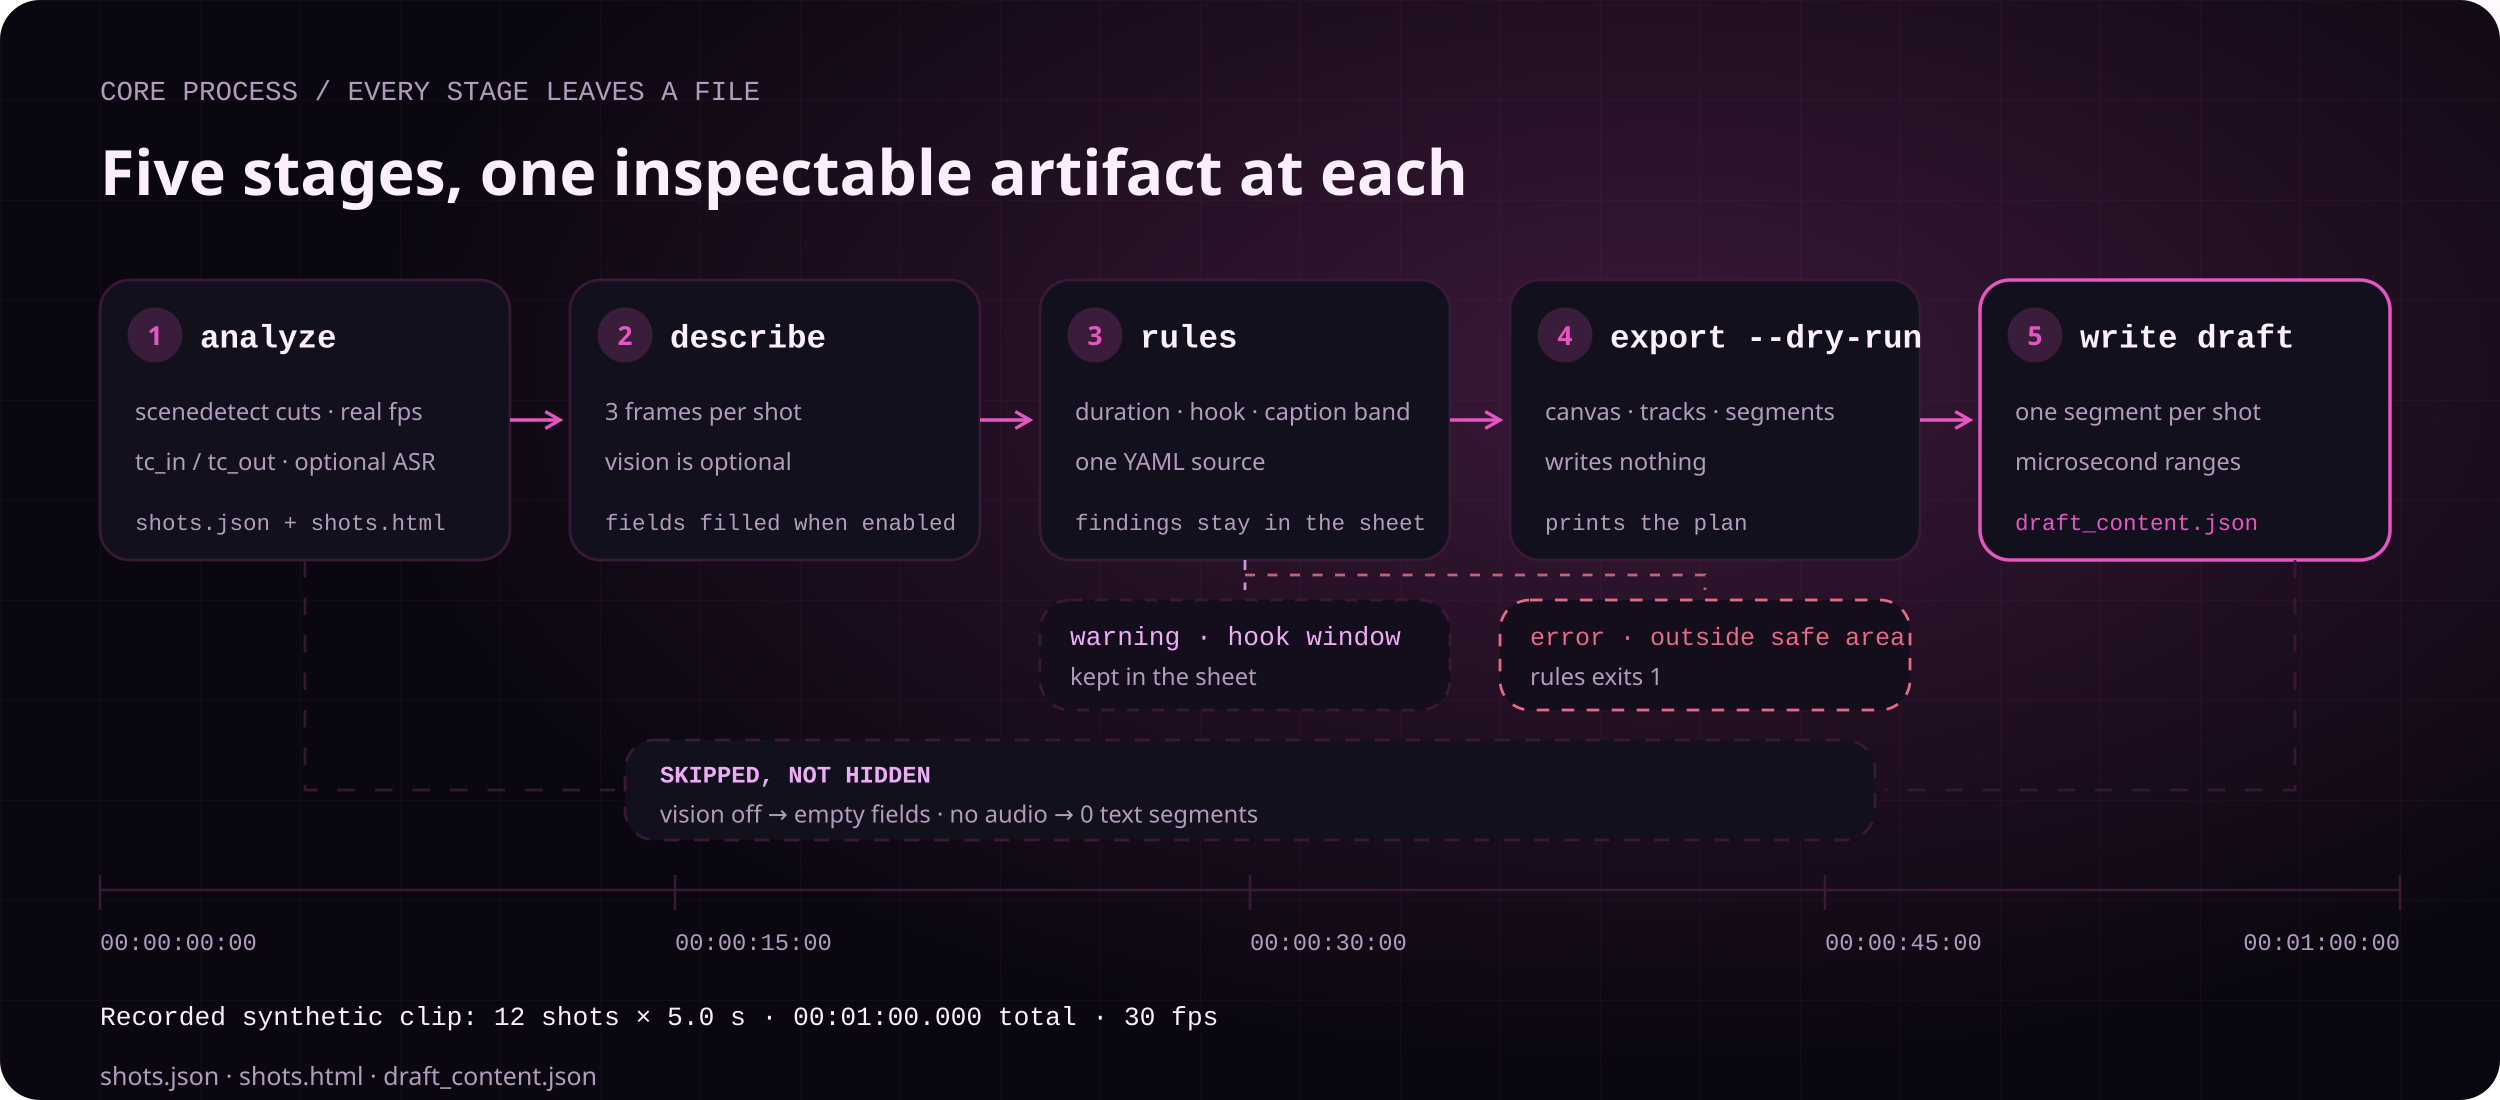
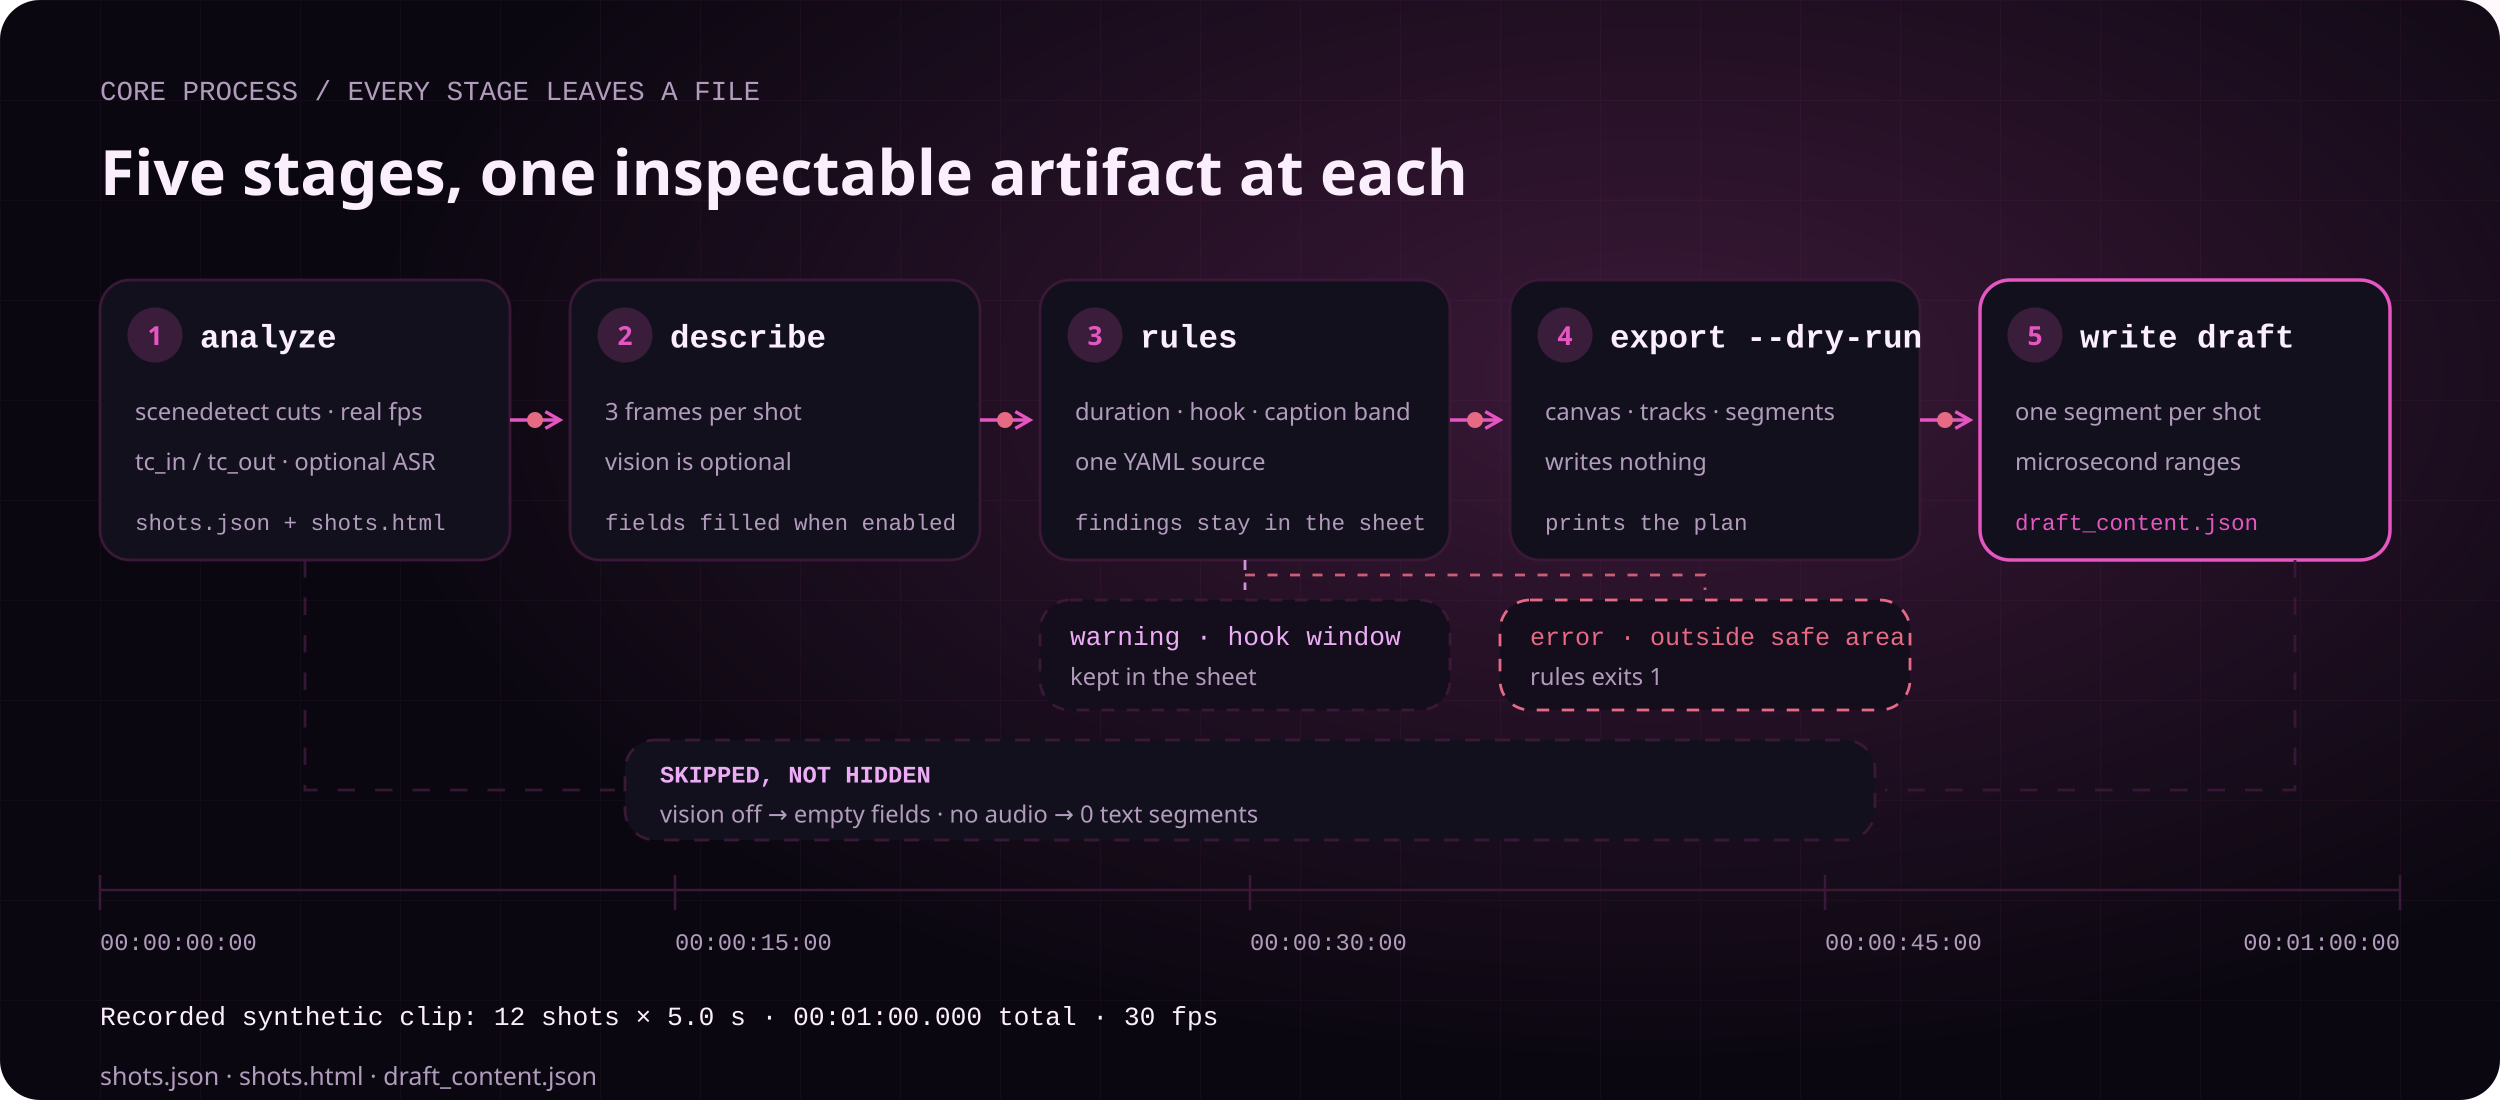
<svg xmlns="http://www.w3.org/2000/svg" viewBox="0 0 1000 440" width="1000" height="440" font-family="'Space Grotesk', 'PingFang SC', 'Hiragino Sans GB', 'Microsoft YaHei', system-ui, sans-serif" data-palette="e656c2-e76a85-edacf6-112c17ac6da9" role="img" aria-labelledby="process-dark-t process-dark-d">
  <defs>
    <linearGradient id="process-dark-neon" x1="0" y1="0" x2="1" y2="1">
      <stop stop-color="#e656c2" />
      <stop offset=".55" stop-color="#e76a85" />
      <stop offset="1" stop-color="#edacf6" />
    </linearGradient>
    <radialGradient id="process-dark-halo">
      <stop stop-color="#e656c2" stop-opacity="0.22" />
      <stop offset="1" stop-color="#e656c2" stop-opacity="0" />
    </radialGradient>
    <pattern id="process-dark-grid" width="40" height="40" patternUnits="userSpaceOnUse">
      <path d="M40 0H0V40" fill="none" stroke="#3a1837" stroke-opacity=".45" stroke-width=".7" />
    </pattern>
    <filter id="process-dark-glow" x="-70%" y="-70%" width="240%" height="240%">
      <feGaussianBlur stdDeviation="4.5" result="b" />
      <feMerge>
        <feMergeNode in="b" />
        <feMergeNode in="SourceGraphic" />
      </feMerge>
    </filter>
    <marker id="process-dark-arrow" viewBox="0 0 10 10" refX="8" refY="5" markerWidth="6" markerHeight="6" orient="auto-start-reverse">
      <path d="m1 1 7 4-7 4" fill="none" stroke="#e656c2" stroke-width="1.6" />
    </marker>
  </defs>
  <style>
.flow{stroke-dasharray:7 12;animation:flow 5.5s linear infinite}
.pulse{animation:pulse 5s ease-in-out infinite}
.trace{animation:trace 6.5s linear infinite}
@keyframes flow{to{stroke-dashoffset:-152}}
@keyframes pulse{0%,100%{opacity:.3}50%{opacity:1}}
@keyframes trace{0%{opacity:0}14%,86%{opacity:.8}100%{opacity:0}}
@media(prefers-reduced-motion:reduce){.flow,.pulse,.trace{animation:none}
.flow{stroke-dasharray:none}.pulse,.trace{opacity:.7}}
</style>
  <rect width="1000" height="440" rx="16" fill="#0a0710" />
  <rect width="1000" height="440" rx="16" fill="url(#process-dark-grid)" opacity="0.5" />
  <ellipse cx="660" cy="149.6" rx="520" ry="281.6" fill="url(#process-dark-halo)" />
  <text x="40" y="40" font-family="ui-monospace, 'SF Mono', Menlo, Consolas, 'Courier New', monospace" font-size="11" fill="#b29cbd" font-weight="400" text-anchor="start" opacity="1">CORE PROCESS / EVERY STAGE LEAVES A FILE</text>
  <text x="40" y="78" font-family="'Space Grotesk', 'PingFang SC', 'Hiragino Sans GB', 'Microsoft YaHei', system-ui, sans-serif" font-size="25" fill="#fbeefd" font-weight="600" text-anchor="start" opacity="1">Five stages, one inspectable artifact at each</text>
  <rect x="40" y="112" width="164" height="112" rx="12" fill="#13101d" stroke="#3a1837" stroke-width="1.1" opacity="1" />
  <circle cx="62" cy="134" r="11" fill="#e656c2" opacity=".18" />
  <text x="62" y="138" font-family="'Space Grotesk', 'PingFang SC', 'Hiragino Sans GB', 'Microsoft YaHei', system-ui, sans-serif" font-size="10.5" fill="#e656c2" font-weight="700" text-anchor="middle" opacity="1">1</text>
  <text x="80" y="139" font-family="ui-monospace, 'SF Mono', Menlo, Consolas, 'Courier New', monospace" font-size="13" fill="#fbeefd" font-weight="600" text-anchor="start" opacity="1">analyze</text>
  <text x="54" y="168" font-family="'Space Grotesk', 'PingFang SC', 'Hiragino Sans GB', 'Microsoft YaHei', system-ui, sans-serif" font-size="9.5" fill="#b29cbd" font-weight="400" text-anchor="start" opacity="1">scenedetect cuts · real fps</text>
  <text x="54" y="188" font-family="'Space Grotesk', 'PingFang SC', 'Hiragino Sans GB', 'Microsoft YaHei', system-ui, sans-serif" font-size="9.5" fill="#b29cbd" font-weight="400" text-anchor="start" opacity="1">tc_in / tc_out · optional ASR</text>
  <text x="54" y="212" font-family="ui-monospace, 'SF Mono', Menlo, Consolas, 'Courier New', monospace" font-size="9" fill="#b29cbd" font-weight="400" text-anchor="start" opacity="1">shots.json + shots.html</text>
  <path d="M204 168L224 168" fill="none" stroke="#e656c2" stroke-width="1.4" stroke-opacity="1" marker-end="url(#process-dark-arrow)" />
+   <circle class="pulse" cx="214" cy="168" r="3.2" fill="#e76a85" style="animation-delay:-0.6s" />
  <rect x="228" y="112" width="164" height="112" rx="12" fill="#13101d" stroke="#3a1837" stroke-width="1.1" opacity="1" />
  <circle cx="250" cy="134" r="11" fill="#e656c2" opacity=".18" />
  <text x="250" y="138" font-family="'Space Grotesk', 'PingFang SC', 'Hiragino Sans GB', 'Microsoft YaHei', system-ui, sans-serif" font-size="10.5" fill="#e656c2" font-weight="700" text-anchor="middle" opacity="1">2</text>
  <text x="268" y="139" font-family="ui-monospace, 'SF Mono', Menlo, Consolas, 'Courier New', monospace" font-size="13" fill="#fbeefd" font-weight="600" text-anchor="start" opacity="1">describe</text>
  <text x="242" y="168" font-family="'Space Grotesk', 'PingFang SC', 'Hiragino Sans GB', 'Microsoft YaHei', system-ui, sans-serif" font-size="9.5" fill="#b29cbd" font-weight="400" text-anchor="start" opacity="1">3 frames per shot</text>
  <text x="242" y="188" font-family="'Space Grotesk', 'PingFang SC', 'Hiragino Sans GB', 'Microsoft YaHei', system-ui, sans-serif" font-size="9.5" fill="#b29cbd" font-weight="400" text-anchor="start" opacity="1">vision is optional</text>
  <text x="242" y="212" font-family="ui-monospace, 'SF Mono', Menlo, Consolas, 'Courier New', monospace" font-size="9" fill="#b29cbd" font-weight="400" text-anchor="start" opacity="1">fields filled when enabled</text>
  <path d="M392 168L412 168" fill="none" stroke="#e656c2" stroke-width="1.4" stroke-opacity="1" marker-end="url(#process-dark-arrow)" />
+   <circle class="pulse" cx="402" cy="168" r="3.2" fill="#e76a85" style="animation-delay:-1.3s" />
  <rect x="416" y="112" width="164" height="112" rx="12" fill="#13101d" stroke="#3a1837" stroke-width="1.1" opacity="1" />
  <circle cx="438" cy="134" r="11" fill="#e656c2" opacity=".18" />
  <text x="438" y="138" font-family="'Space Grotesk', 'PingFang SC', 'Hiragino Sans GB', 'Microsoft YaHei', system-ui, sans-serif" font-size="10.5" fill="#e656c2" font-weight="700" text-anchor="middle" opacity="1">3</text>
  <text x="456" y="139" font-family="ui-monospace, 'SF Mono', Menlo, Consolas, 'Courier New', monospace" font-size="13" fill="#fbeefd" font-weight="600" text-anchor="start" opacity="1">rules</text>
  <text x="430" y="168" font-family="'Space Grotesk', 'PingFang SC', 'Hiragino Sans GB', 'Microsoft YaHei', system-ui, sans-serif" font-size="9.5" fill="#b29cbd" font-weight="400" text-anchor="start" opacity="1">duration · hook · caption band</text>
  <text x="430" y="188" font-family="'Space Grotesk', 'PingFang SC', 'Hiragino Sans GB', 'Microsoft YaHei', system-ui, sans-serif" font-size="9.5" fill="#b29cbd" font-weight="400" text-anchor="start" opacity="1">one YAML source</text>
  <text x="430" y="212" font-family="ui-monospace, 'SF Mono', Menlo, Consolas, 'Courier New', monospace" font-size="9" fill="#b29cbd" font-weight="400" text-anchor="start" opacity="1">findings stay in the sheet</text>
  <path d="M580 168L600 168" fill="none" stroke="#e656c2" stroke-width="1.4" stroke-opacity="1" marker-end="url(#process-dark-arrow)" />
+   <circle class="pulse" cx="590" cy="168" r="3.2" fill="#e76a85" style="animation-delay:-2s" />
  <rect x="604" y="112" width="164" height="112" rx="12" fill="#13101d" stroke="#3a1837" stroke-width="1.1" opacity="1" />
  <circle cx="626" cy="134" r="11" fill="#e656c2" opacity=".18" />
  <text x="626" y="138" font-family="'Space Grotesk', 'PingFang SC', 'Hiragino Sans GB', 'Microsoft YaHei', system-ui, sans-serif" font-size="10.5" fill="#e656c2" font-weight="700" text-anchor="middle" opacity="1">4</text>
  <text x="644" y="139" font-family="ui-monospace, 'SF Mono', Menlo, Consolas, 'Courier New', monospace" font-size="13" fill="#fbeefd" font-weight="600" text-anchor="start" opacity="1">export --dry-run</text>
  <text x="618" y="168" font-family="'Space Grotesk', 'PingFang SC', 'Hiragino Sans GB', 'Microsoft YaHei', system-ui, sans-serif" font-size="9.5" fill="#b29cbd" font-weight="400" text-anchor="start" opacity="1">canvas · tracks · segments</text>
  <text x="618" y="188" font-family="'Space Grotesk', 'PingFang SC', 'Hiragino Sans GB', 'Microsoft YaHei', system-ui, sans-serif" font-size="9.5" fill="#b29cbd" font-weight="400" text-anchor="start" opacity="1">writes nothing</text>
  <text x="618" y="212" font-family="ui-monospace, 'SF Mono', Menlo, Consolas, 'Courier New', monospace" font-size="9" fill="#b29cbd" font-weight="400" text-anchor="start" opacity="1">prints the plan</text>
  <path d="M768 168L788 168" fill="none" stroke="#e656c2" stroke-width="1.4" stroke-opacity="1" marker-end="url(#process-dark-arrow)" />
+   <circle class="pulse" cx="778" cy="168" r="3.2" fill="#e76a85" style="animation-delay:-2.7s" />
  <rect x="792" y="112" width="164" height="112" rx="12" fill="#13101d" stroke="#e656c2" stroke-width="1.4" opacity="1" />
  <circle cx="814" cy="134" r="11" fill="#e656c2" opacity=".18" />
  <text x="814" y="138" font-family="'Space Grotesk', 'PingFang SC', 'Hiragino Sans GB', 'Microsoft YaHei', system-ui, sans-serif" font-size="10.5" fill="#e656c2" font-weight="700" text-anchor="middle" opacity="1">5</text>
  <text x="832" y="139" font-family="ui-monospace, 'SF Mono', Menlo, Consolas, 'Courier New', monospace" font-size="13" fill="#fbeefd" font-weight="600" text-anchor="start" opacity="1">write draft</text>
  <text x="806" y="168" font-family="'Space Grotesk', 'PingFang SC', 'Hiragino Sans GB', 'Microsoft YaHei', system-ui, sans-serif" font-size="9.5" fill="#b29cbd" font-weight="400" text-anchor="start" opacity="1">one segment per shot</text>
  <text x="806" y="188" font-family="'Space Grotesk', 'PingFang SC', 'Hiragino Sans GB', 'Microsoft YaHei', system-ui, sans-serif" font-size="9.5" fill="#b29cbd" font-weight="400" text-anchor="start" opacity="1">microsecond ranges</text>
  <text x="806" y="212" font-family="ui-monospace, 'SF Mono', Menlo, Consolas, 'Courier New', monospace" font-size="9" fill="#e656c2" font-weight="400" text-anchor="start" opacity="1">draft_content.json</text>
  <rect x="416" y="240" width="164" height="44" rx="12" fill="#140d1b" stroke="#3a1837" stroke-width="1.1" opacity="1" stroke-dasharray="5 5" />
  <text x="428" y="258" font-family="ui-monospace, 'SF Mono', Menlo, Consolas, 'Courier New', monospace" font-size="10.5" fill="#edacf6" font-weight="400" text-anchor="start" opacity="1">warning · hook window</text>
  <text x="428" y="274" font-family="'Space Grotesk', 'PingFang SC', 'Hiragino Sans GB', 'Microsoft YaHei', system-ui, sans-serif" font-size="9.5" fill="#b29cbd" font-weight="400" text-anchor="start" opacity="1">kept in the sheet</text>
  <rect x="600" y="240" width="164" height="44" rx="12" fill="#140d1b" stroke="#e76a85" stroke-width="1.1" opacity="1" stroke-dasharray="5 5" />
  <text x="612" y="258" font-family="ui-monospace, 'SF Mono', Menlo, Consolas, 'Courier New', monospace" font-size="10" fill="#e76a85" font-weight="400" text-anchor="start" opacity="1">error · outside safe area</text>
  <text x="612" y="274" font-family="'Space Grotesk', 'PingFang SC', 'Hiragino Sans GB', 'Microsoft YaHei', system-ui, sans-serif" font-size="9.5" fill="#b29cbd" font-weight="400" text-anchor="start" opacity="1">rules exits 1</text>
  <path d="M498 224V236" fill="none" stroke="#edacf6" stroke-width="1.1" stroke-dasharray="4 5" opacity=".85" />
  <path d="M498 230H682V236" fill="none" stroke="#e76a85" stroke-width="1.1" stroke-dasharray="4 5" opacity=".85" />
  <path d="M122 224V316H246M918 224V316H754" fill="none" stroke="#3a1837" stroke-width="1.1" stroke-dasharray="7 8" opacity=".9" />
  <rect x="250" y="296" width="500" height="40" rx="12" fill="#13101d" stroke="#3a1837" stroke-width="1.1" opacity="1" stroke-dasharray="6 6" />
  <text x="264" y="313" font-family="ui-monospace, 'SF Mono', Menlo, Consolas, 'Courier New', monospace" font-size="9.5" fill="#edacf6" font-weight="700" text-anchor="start" opacity="1">SKIPPED, NOT HIDDEN</text>
  <text x="264" y="329" font-family="'Space Grotesk', 'PingFang SC', 'Hiragino Sans GB', 'Microsoft YaHei', system-ui, sans-serif" font-size="9.5" fill="#b29cbd" font-weight="400" text-anchor="start" opacity="1">vision off → empty fields  ·  no audio → 0 text segments</text>
  <line x1="40" y1="356" x2="960" y2="356" stroke="#3a1837" stroke-width="1" stroke-opacity="1" />
  <line x1="40" y1="350" x2="40" y2="364" stroke="#3a1837" stroke-width="1" stroke-opacity="1" />
  <text x="40" y="380" font-family="ui-monospace, 'SF Mono', Menlo, Consolas, 'Courier New', monospace" font-size="9.5" fill="#b29cbd" font-weight="400" text-anchor="start" opacity="1">00:00:00:00</text>
  <line x1="270" y1="350" x2="270" y2="364" stroke="#3a1837" stroke-width="1" stroke-opacity="1" />
  <text x="270" y="380" font-family="ui-monospace, 'SF Mono', Menlo, Consolas, 'Courier New', monospace" font-size="9.5" fill="#b29cbd" font-weight="400" text-anchor="start" opacity="1">00:00:15:00</text>
  <line x1="500" y1="350" x2="500" y2="364" stroke="#3a1837" stroke-width="1" stroke-opacity="1" />
  <text x="500" y="380" font-family="ui-monospace, 'SF Mono', Menlo, Consolas, 'Courier New', monospace" font-size="9.5" fill="#b29cbd" font-weight="400" text-anchor="start" opacity="1">00:00:30:00</text>
  <line x1="730" y1="350" x2="730" y2="364" stroke="#3a1837" stroke-width="1" stroke-opacity="1" />
  <text x="730" y="380" font-family="ui-monospace, 'SF Mono', Menlo, Consolas, 'Courier New', monospace" font-size="9.5" fill="#b29cbd" font-weight="400" text-anchor="start" opacity="1">00:00:45:00</text>
  <line x1="960" y1="350" x2="960" y2="364" stroke="#3a1837" stroke-width="1" stroke-opacity="1" />
  <text x="960" y="380" font-family="ui-monospace, 'SF Mono', Menlo, Consolas, 'Courier New', monospace" font-size="9.5" fill="#b29cbd" font-weight="400" text-anchor="end" opacity="1">00:01:00:00</text>
  <text x="40" y="410" font-family="ui-monospace, 'SF Mono', Menlo, Consolas, 'Courier New', monospace" font-size="10.5" fill="#fbeefd" font-weight="400" text-anchor="start" opacity="1">Recorded synthetic clip: 12 shots × 5.0 s · 00:01:00.000 total · 30 fps</text>
  <text x="40" y="434" font-family="'Space Grotesk', 'PingFang SC', 'Hiragino Sans GB', 'Microsoft YaHei', system-ui, sans-serif" font-size="10" fill="#b29cbd" font-weight="400" text-anchor="start" opacity="1">shots.json · shots.html · draft_content.json</text>
</svg>
